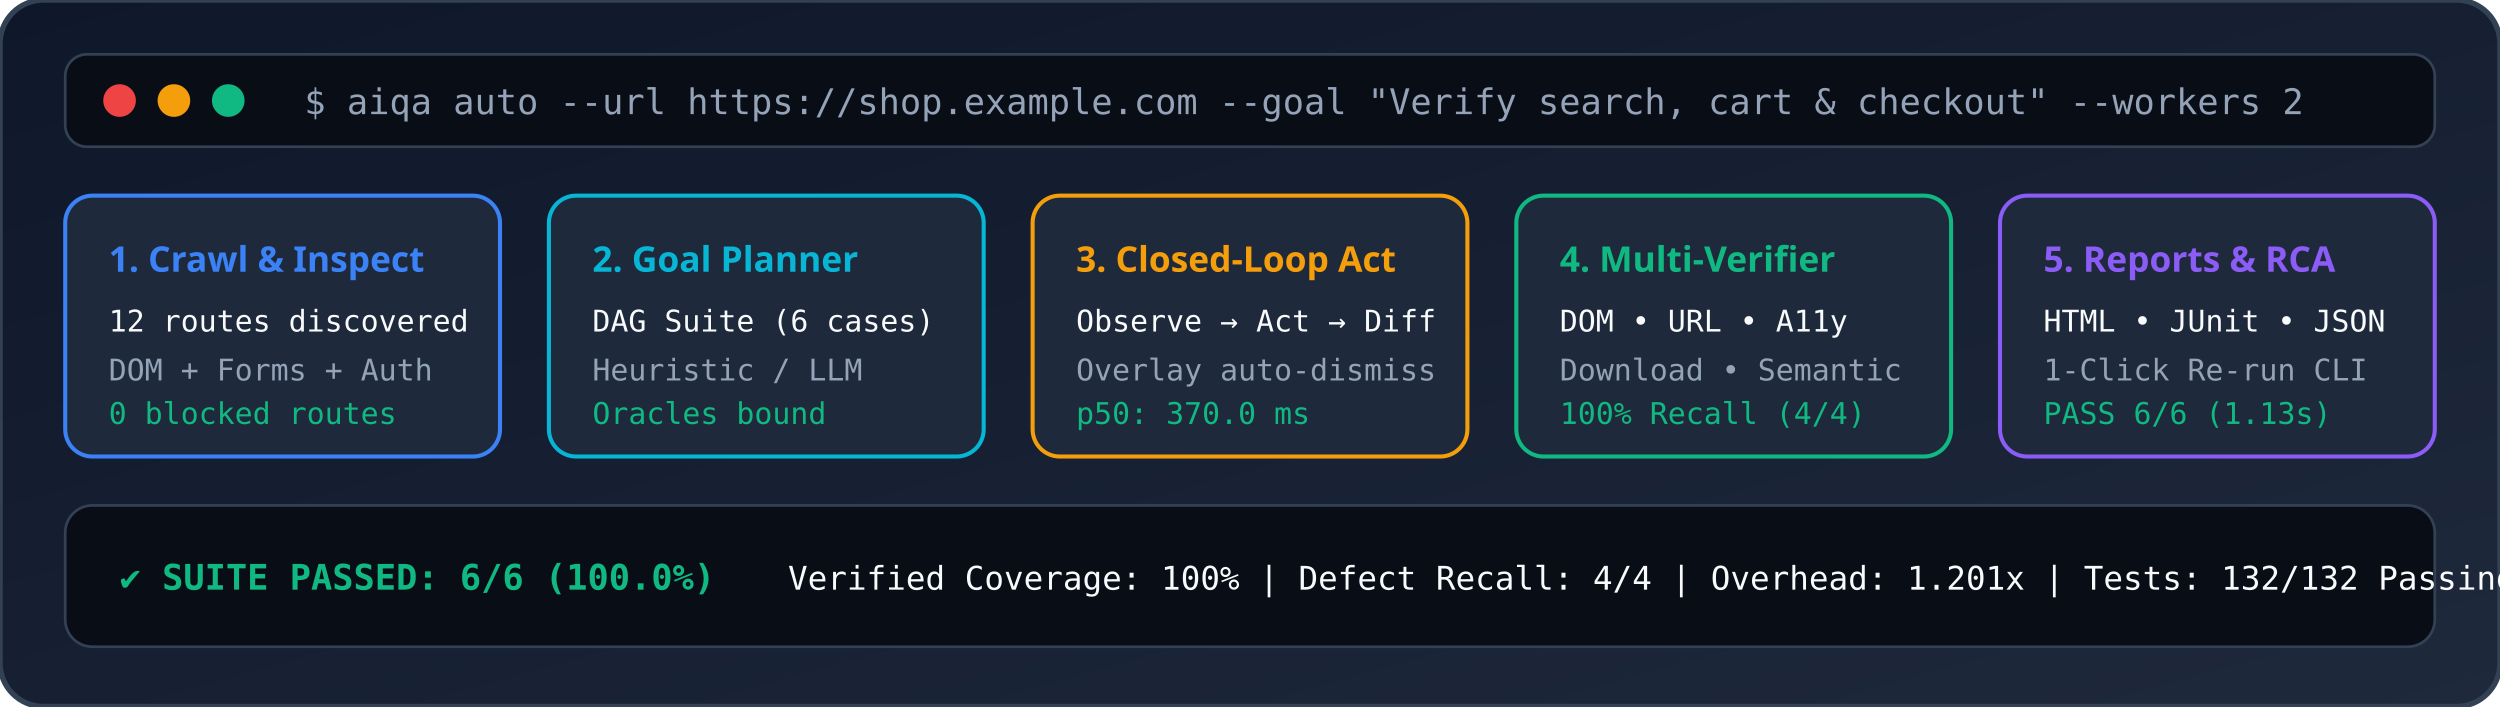
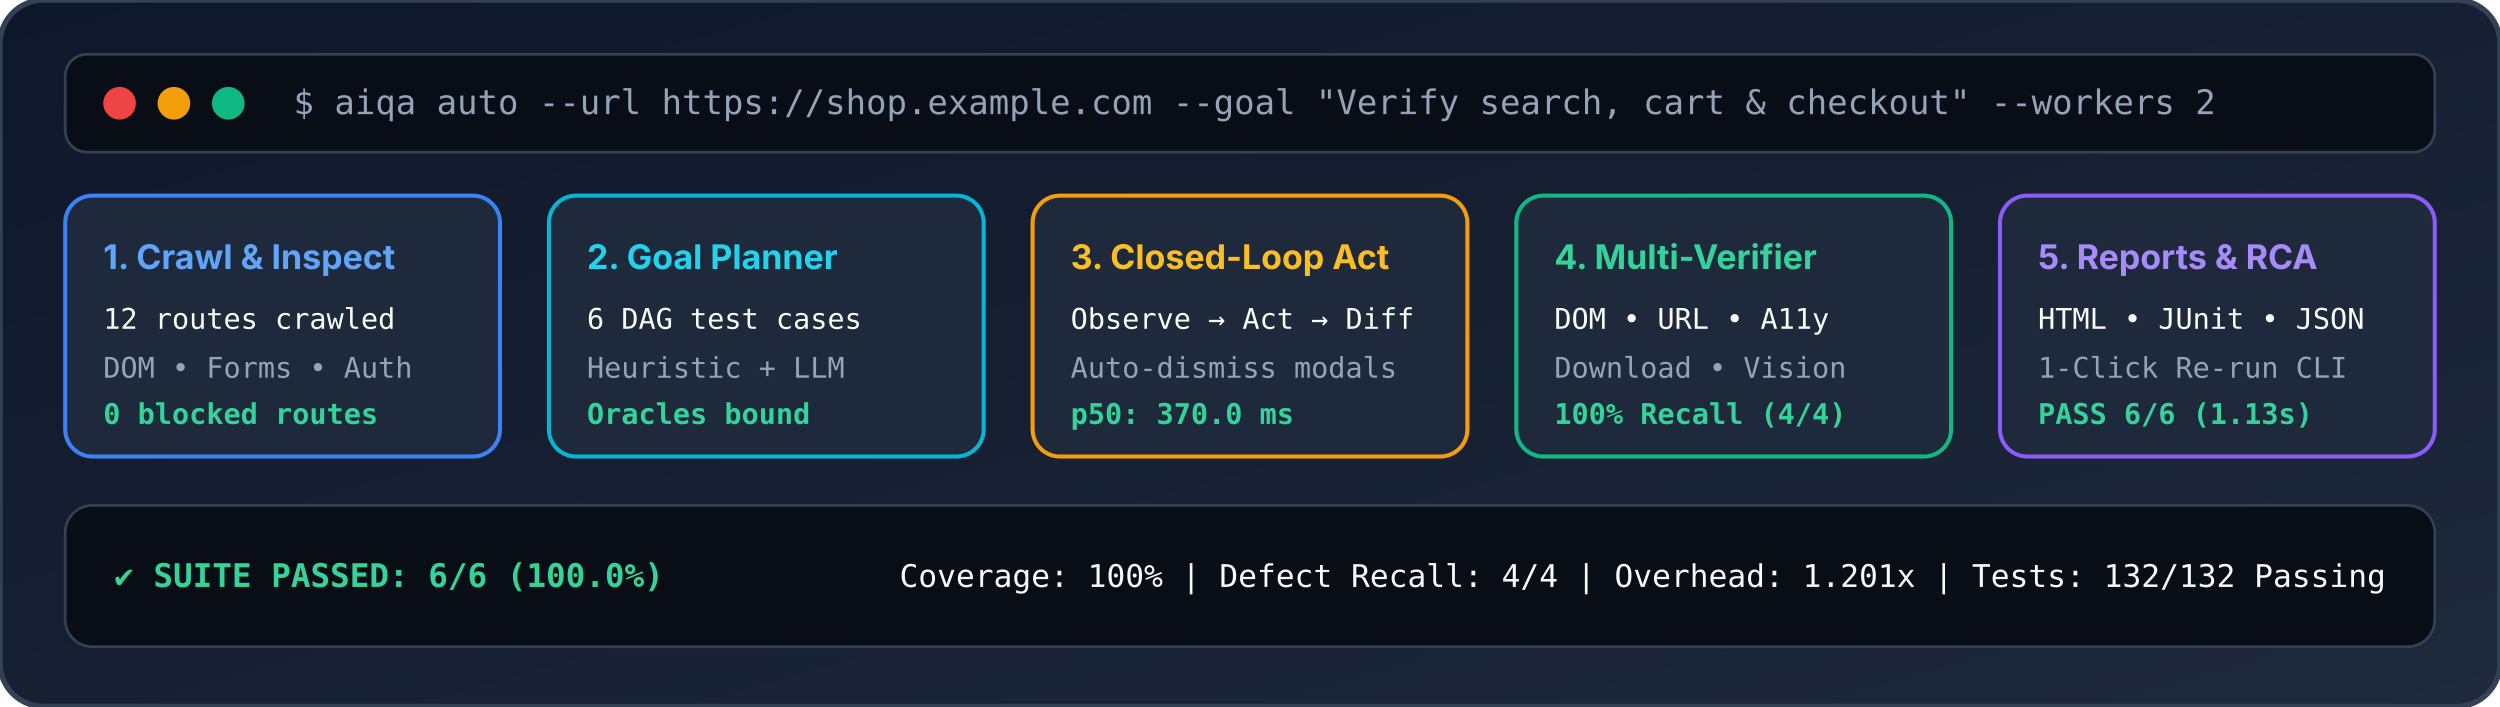
<svg xmlns="http://www.w3.org/2000/svg" viewBox="0 0 920 260" width="920" height="260">
  <defs>
    <linearGradient id="bg" x1="0%" y1="0%" x2="100%" y2="100%">
      <stop offset="0%" stop-color="#0f172a" />
      <stop offset="100%" stop-color="#1e293b" />
    </linearGradient>
-     <linearGradient id="accent" x1="0%" y1="0%" x2="100%" y2="0%">
-       <stop offset="0%" stop-color="#3b82f6" />
-       <stop offset="50%" stop-color="#10b981" />
-       <stop offset="100%" stop-color="#8b5cf6" />
-     </linearGradient>
  </defs>
  <rect width="920" height="260" rx="16" fill="url(#bg)" stroke="#334155" stroke-width="2" />
-   <rect x="24" y="20" width="872" height="34" rx="8" fill="#090d16" stroke="#334155" stroke-width="1" />
-   <circle cx="44" cy="37" r="6" fill="#ef4444" />
-   <circle cx="64" cy="37" r="6" fill="#f59e0b" />
-   <circle cx="84" cy="37" r="6" fill="#10b981" />
-   <text x="112" y="42" font-family="monospace" font-size="13" fill="#94a3b8">$ aiqa auto --url https://shop.example.com --goal "Verify search, cart &amp; checkout" --workers 2</text>
+   <rect x="24" y="20" width="872" height="36" rx="8" fill="#090d16" stroke="#334155" stroke-width="1" />
+   <circle cx="44" cy="38" r="6" fill="#ef4444" />
+   <circle cx="64" cy="38" r="6" fill="#f59e0b" />
+   <circle cx="84" cy="38" r="6" fill="#10b981" />
+   <text x="108" y="42" font-family="ui-monospace, SFMono-Regular, Menlo, Monaco, Consolas, monospace" font-size="12.5" fill="#94a3b8">$ aiqa auto --url https://shop.example.com --goal "Verify search, cart &amp; checkout" --workers 2</text>
  <g transform="translate(24, 72)">
    <rect x="0" y="0" width="160" height="96" rx="10" fill="#1e293b" stroke="#3b82f6" stroke-width="1.5" />
-     <text x="16" y="28" font-family="sans-serif" font-weight="bold" font-size="13" fill="#3b82f6">1. Crawl &amp; Inspect</text>
-     <text x="16" y="50" font-family="monospace" font-size="11" fill="#f8fafc">12 routes discovered</text>
-     <text x="16" y="68" font-family="monospace" font-size="11" fill="#94a3b8">DOM + Forms + Auth</text>
-     <text x="16" y="84" font-family="monospace" font-size="11" fill="#10b981">0 blocked routes</text>
+     <text x="14" y="27" font-family="system-ui, -apple-system, sans-serif" font-weight="700" font-size="12.5" fill="#60a5fa">1. Crawl &amp; Inspect</text>
+     <text x="14" y="49" font-family="ui-monospace, SFMono-Regular, Menlo, monospace" font-size="10.5" fill="#f8fafc">12 routes crawled</text>
+     <text x="14" y="67" font-family="ui-monospace, SFMono-Regular, Menlo, monospace" font-size="10.5" fill="#94a3b8">DOM • Forms • Auth</text>
+     <text x="14" y="84" font-family="ui-monospace, SFMono-Regular, Menlo, monospace" font-weight="600" font-size="10.5" fill="#34d399">0 blocked routes</text>
    <rect x="178" y="0" width="160" height="96" rx="10" fill="#1e293b" stroke="#06b6d4" stroke-width="1.5" />
-     <text x="194" y="28" font-family="sans-serif" font-weight="bold" font-size="13" fill="#06b6d4">2. Goal Planner</text>
-     <text x="194" y="50" font-family="monospace" font-size="11" fill="#f8fafc">DAG Suite (6 cases)</text>
-     <text x="194" y="68" font-family="monospace" font-size="11" fill="#94a3b8">Heuristic / LLM</text>
-     <text x="194" y="84" font-family="monospace" font-size="11" fill="#10b981">Oracles bound</text>
+     <text x="192" y="27" font-family="system-ui, -apple-system, sans-serif" font-weight="700" font-size="12.5" fill="#22d3ee">2. Goal Planner</text>
+     <text x="192" y="49" font-family="ui-monospace, SFMono-Regular, Menlo, monospace" font-size="10.5" fill="#f8fafc">6 DAG test cases</text>
+     <text x="192" y="67" font-family="ui-monospace, SFMono-Regular, Menlo, monospace" font-size="10.5" fill="#94a3b8">Heuristic + LLM</text>
+     <text x="192" y="84" font-family="ui-monospace, SFMono-Regular, Menlo, monospace" font-weight="600" font-size="10.5" fill="#34d399">Oracles bound</text>
    <rect x="356" y="0" width="160" height="96" rx="10" fill="#1e293b" stroke="#f59e0b" stroke-width="1.5" />
-     <text x="372" y="28" font-family="sans-serif" font-weight="bold" font-size="13" fill="#f59e0b">3. Closed-Loop Act</text>
-     <text x="372" y="50" font-family="monospace" font-size="11" fill="#f8fafc">Observe → Act → Diff</text>
-     <text x="372" y="68" font-family="monospace" font-size="11" fill="#94a3b8">Overlay auto-dismiss</text>
-     <text x="372" y="84" font-family="monospace" font-size="11" fill="#10b981">p50: 370.0 ms</text>
+     <text x="370" y="27" font-family="system-ui, -apple-system, sans-serif" font-weight="700" font-size="12.5" fill="#fbbf24">3. Closed-Loop Act</text>
+     <text x="370" y="49" font-family="ui-monospace, SFMono-Regular, Menlo, monospace" font-size="10.5" fill="#f8fafc">Observe → Act → Diff</text>
+     <text x="370" y="67" font-family="ui-monospace, SFMono-Regular, Menlo, monospace" font-size="10.5" fill="#94a3b8">Auto-dismiss modals</text>
+     <text x="370" y="84" font-family="ui-monospace, SFMono-Regular, Menlo, monospace" font-weight="600" font-size="10.5" fill="#34d399">p50: 370.0 ms</text>
    <rect x="534" y="0" width="160" height="96" rx="10" fill="#1e293b" stroke="#10b981" stroke-width="1.5" />
-     <text x="550" y="28" font-family="sans-serif" font-weight="bold" font-size="13" fill="#10b981">4. Multi-Verifier</text>
-     <text x="550" y="50" font-family="monospace" font-size="11" fill="#f8fafc">DOM • URL • A11y</text>
-     <text x="550" y="68" font-family="monospace" font-size="11" fill="#94a3b8">Download • Semantic</text>
-     <text x="550" y="84" font-family="monospace" font-size="11" fill="#10b981">100% Recall (4/4)</text>
+     <text x="548" y="27" font-family="system-ui, -apple-system, sans-serif" font-weight="700" font-size="12.5" fill="#34d399">4. Multi-Verifier</text>
+     <text x="548" y="49" font-family="ui-monospace, SFMono-Regular, Menlo, monospace" font-size="10.5" fill="#f8fafc">DOM • URL • A11y</text>
+     <text x="548" y="67" font-family="ui-monospace, SFMono-Regular, Menlo, monospace" font-size="10.5" fill="#94a3b8">Download • Vision</text>
+     <text x="548" y="84" font-family="ui-monospace, SFMono-Regular, Menlo, monospace" font-weight="600" font-size="10.5" fill="#34d399">100% Recall (4/4)</text>
    <rect x="712" y="0" width="160" height="96" rx="10" fill="#1e293b" stroke="#8b5cf6" stroke-width="1.5" />
-     <text x="728" y="28" font-family="sans-serif" font-weight="bold" font-size="13" fill="#8b5cf6">5. Reports &amp; RCA</text>
-     <text x="728" y="50" font-family="monospace" font-size="11" fill="#f8fafc">HTML • JUnit • JSON</text>
-     <text x="728" y="68" font-family="monospace" font-size="11" fill="#94a3b8">1-Click Re-run CLI</text>
-     <text x="728" y="84" font-family="monospace" font-size="11" fill="#10b981">PASS 6/6 (1.13s)</text>
+     <text x="726" y="27" font-family="system-ui, -apple-system, sans-serif" font-weight="700" font-size="12.5" fill="#a78bfa">5. Reports &amp; RCA</text>
+     <text x="726" y="49" font-family="ui-monospace, SFMono-Regular, Menlo, monospace" font-size="10.5" fill="#f8fafc">HTML • JUnit • JSON</text>
+     <text x="726" y="67" font-family="ui-monospace, SFMono-Regular, Menlo, monospace" font-size="10.5" fill="#94a3b8">1-Click Re-run CLI</text>
+     <text x="726" y="84" font-family="ui-monospace, SFMono-Regular, Menlo, monospace" font-weight="600" font-size="10.5" fill="#34d399">PASS 6/6 (1.13s)</text>
  </g>
  <rect x="24" y="186" width="872" height="52" rx="10" fill="#090d16" stroke="#334155" stroke-width="1" />
-   <text x="44" y="217" font-family="monospace" font-weight="bold" font-size="13" fill="#10b981">✔ SUITE PASSED: 6/6 (100.0%)</text>
-   <text x="290" y="217" font-family="monospace" font-size="12" fill="#f8fafc">Verified Coverage: 100% | Defect Recall: 4/4 | Overhead: 1.201x | Tests: 132/132 Passing</text>
+   <text x="42" y="216" font-family="ui-monospace, SFMono-Regular, Menlo, monospace" font-weight="700" font-size="12" fill="#34d399">✔ SUITE PASSED: 6/6 (100.0%)</text>
+   <text x="878" y="216" text-anchor="end" font-family="ui-monospace, SFMono-Regular, Menlo, monospace" font-size="11.5" fill="#f8fafc">Coverage: 100%  |  Defect Recall: 4/4  |  Overhead: 1.201x  |  Tests: 132/132 Passing</text>
</svg>
